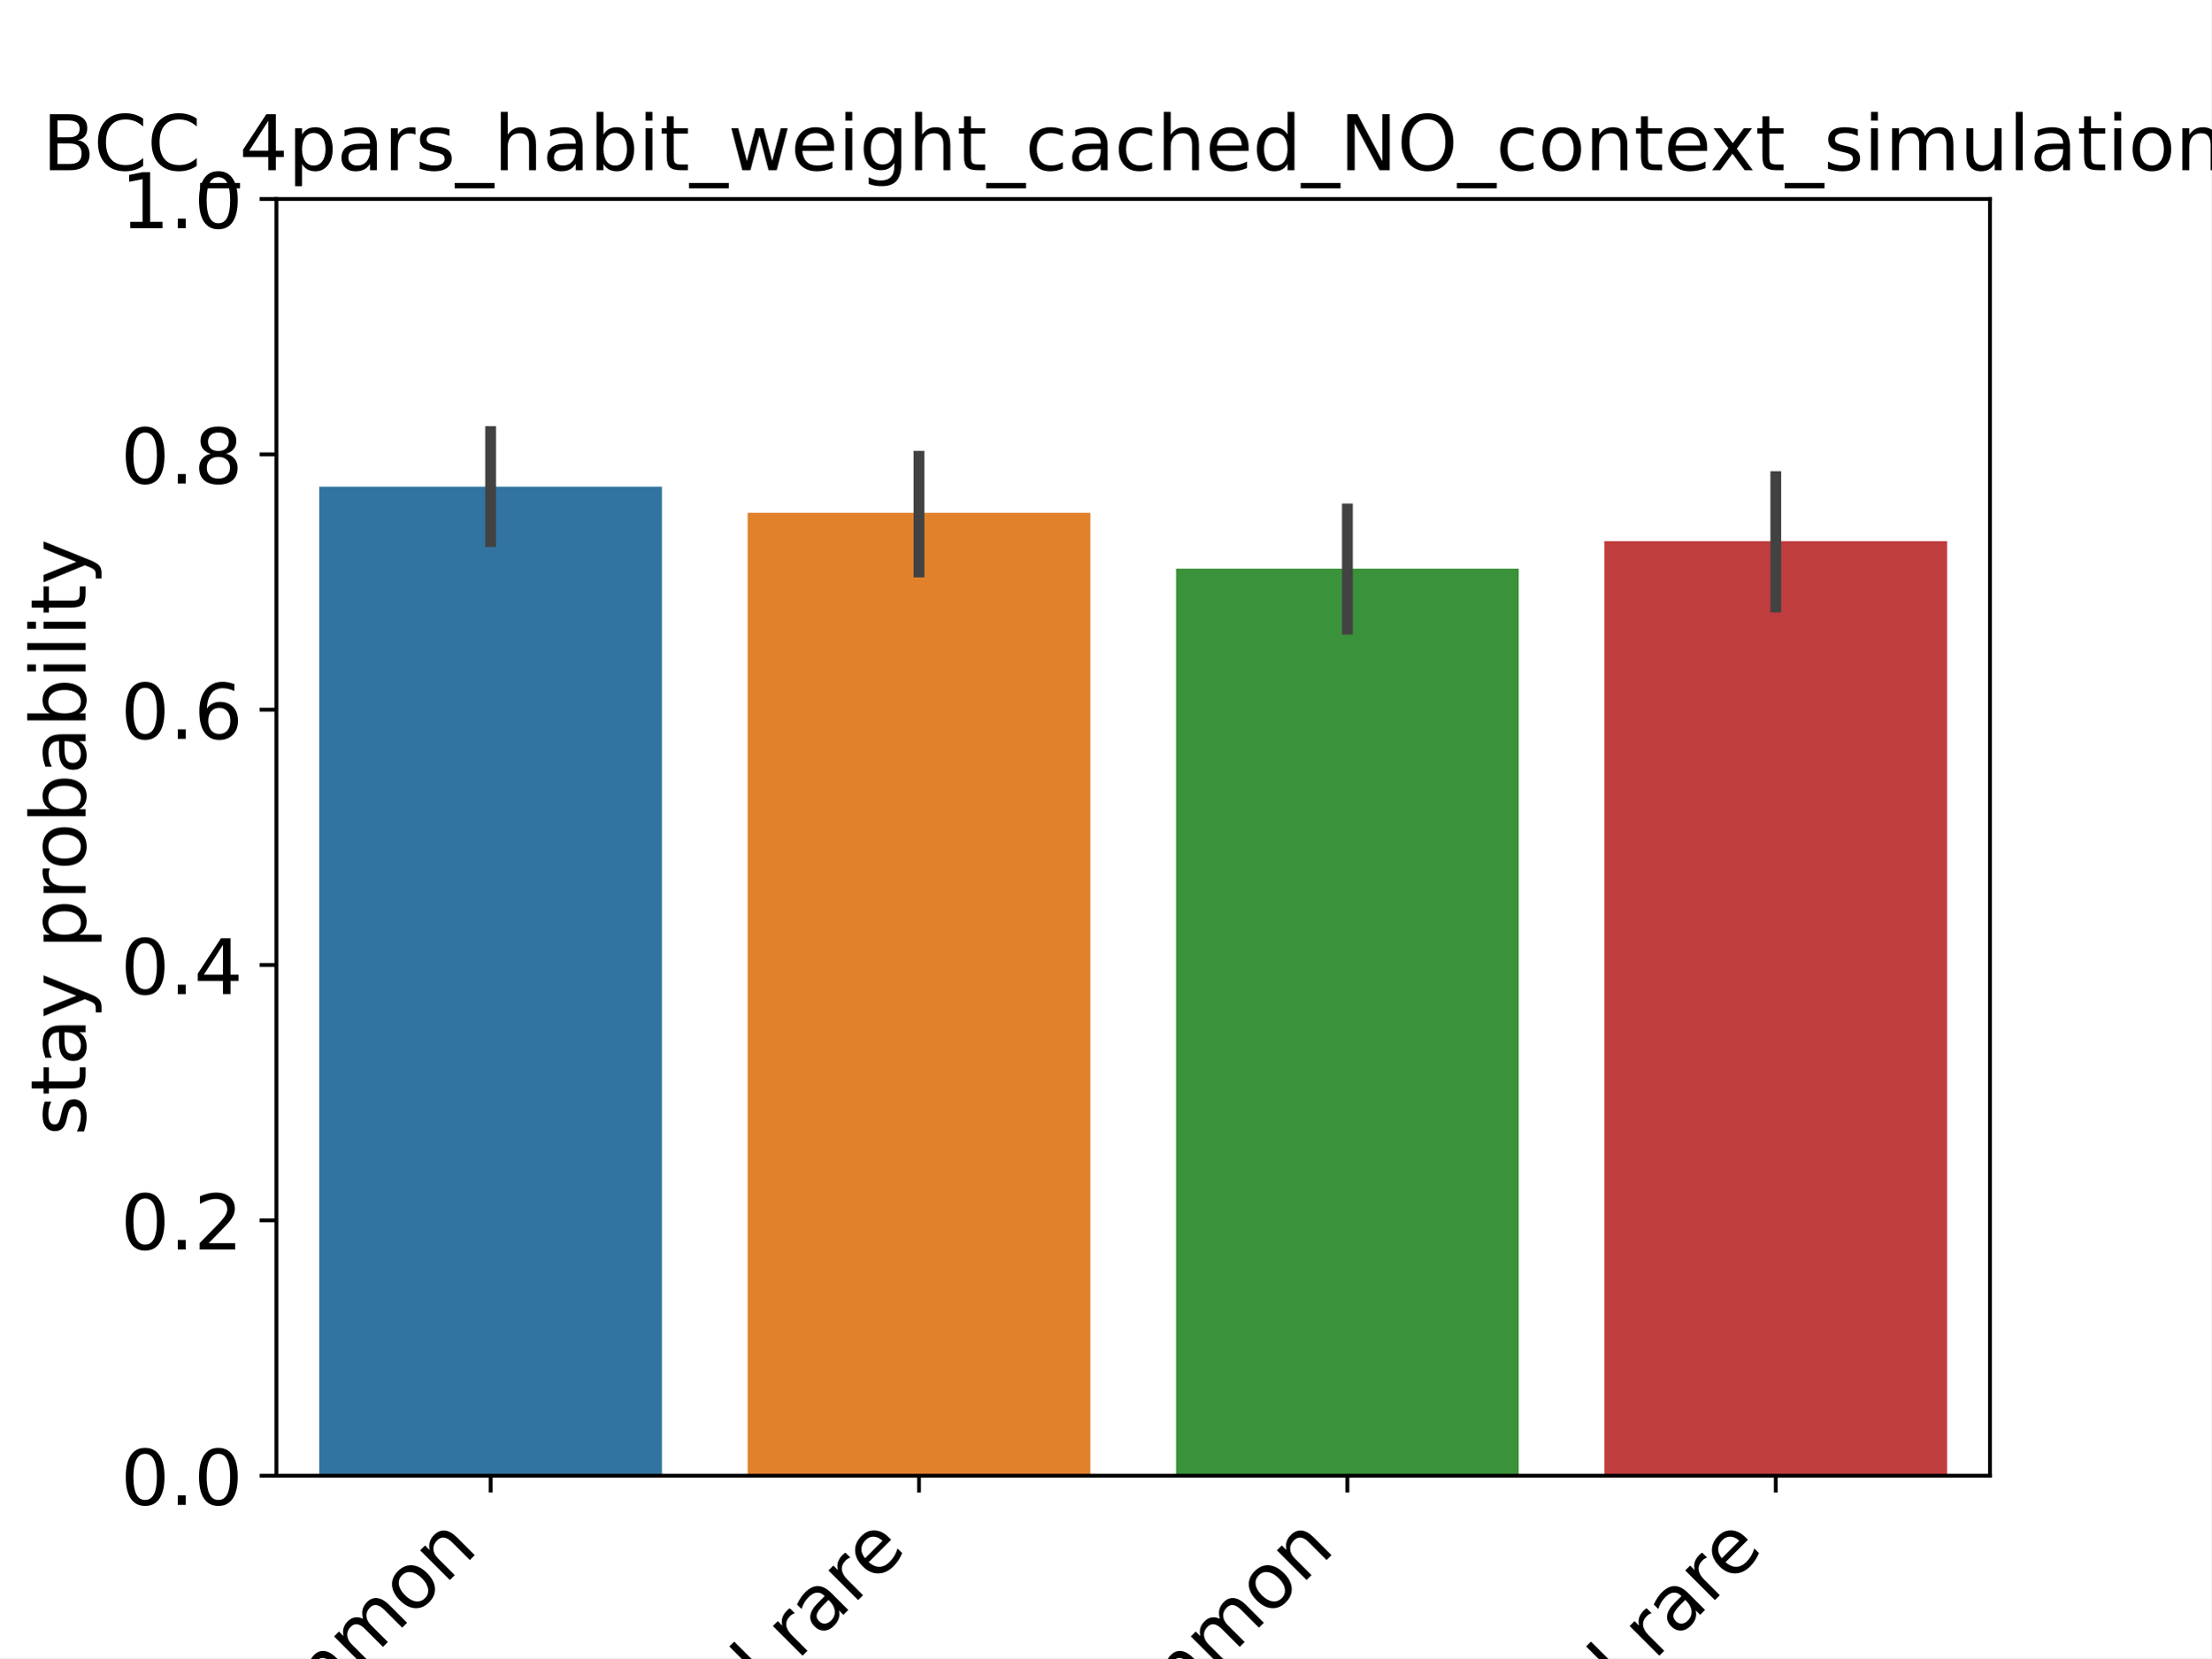
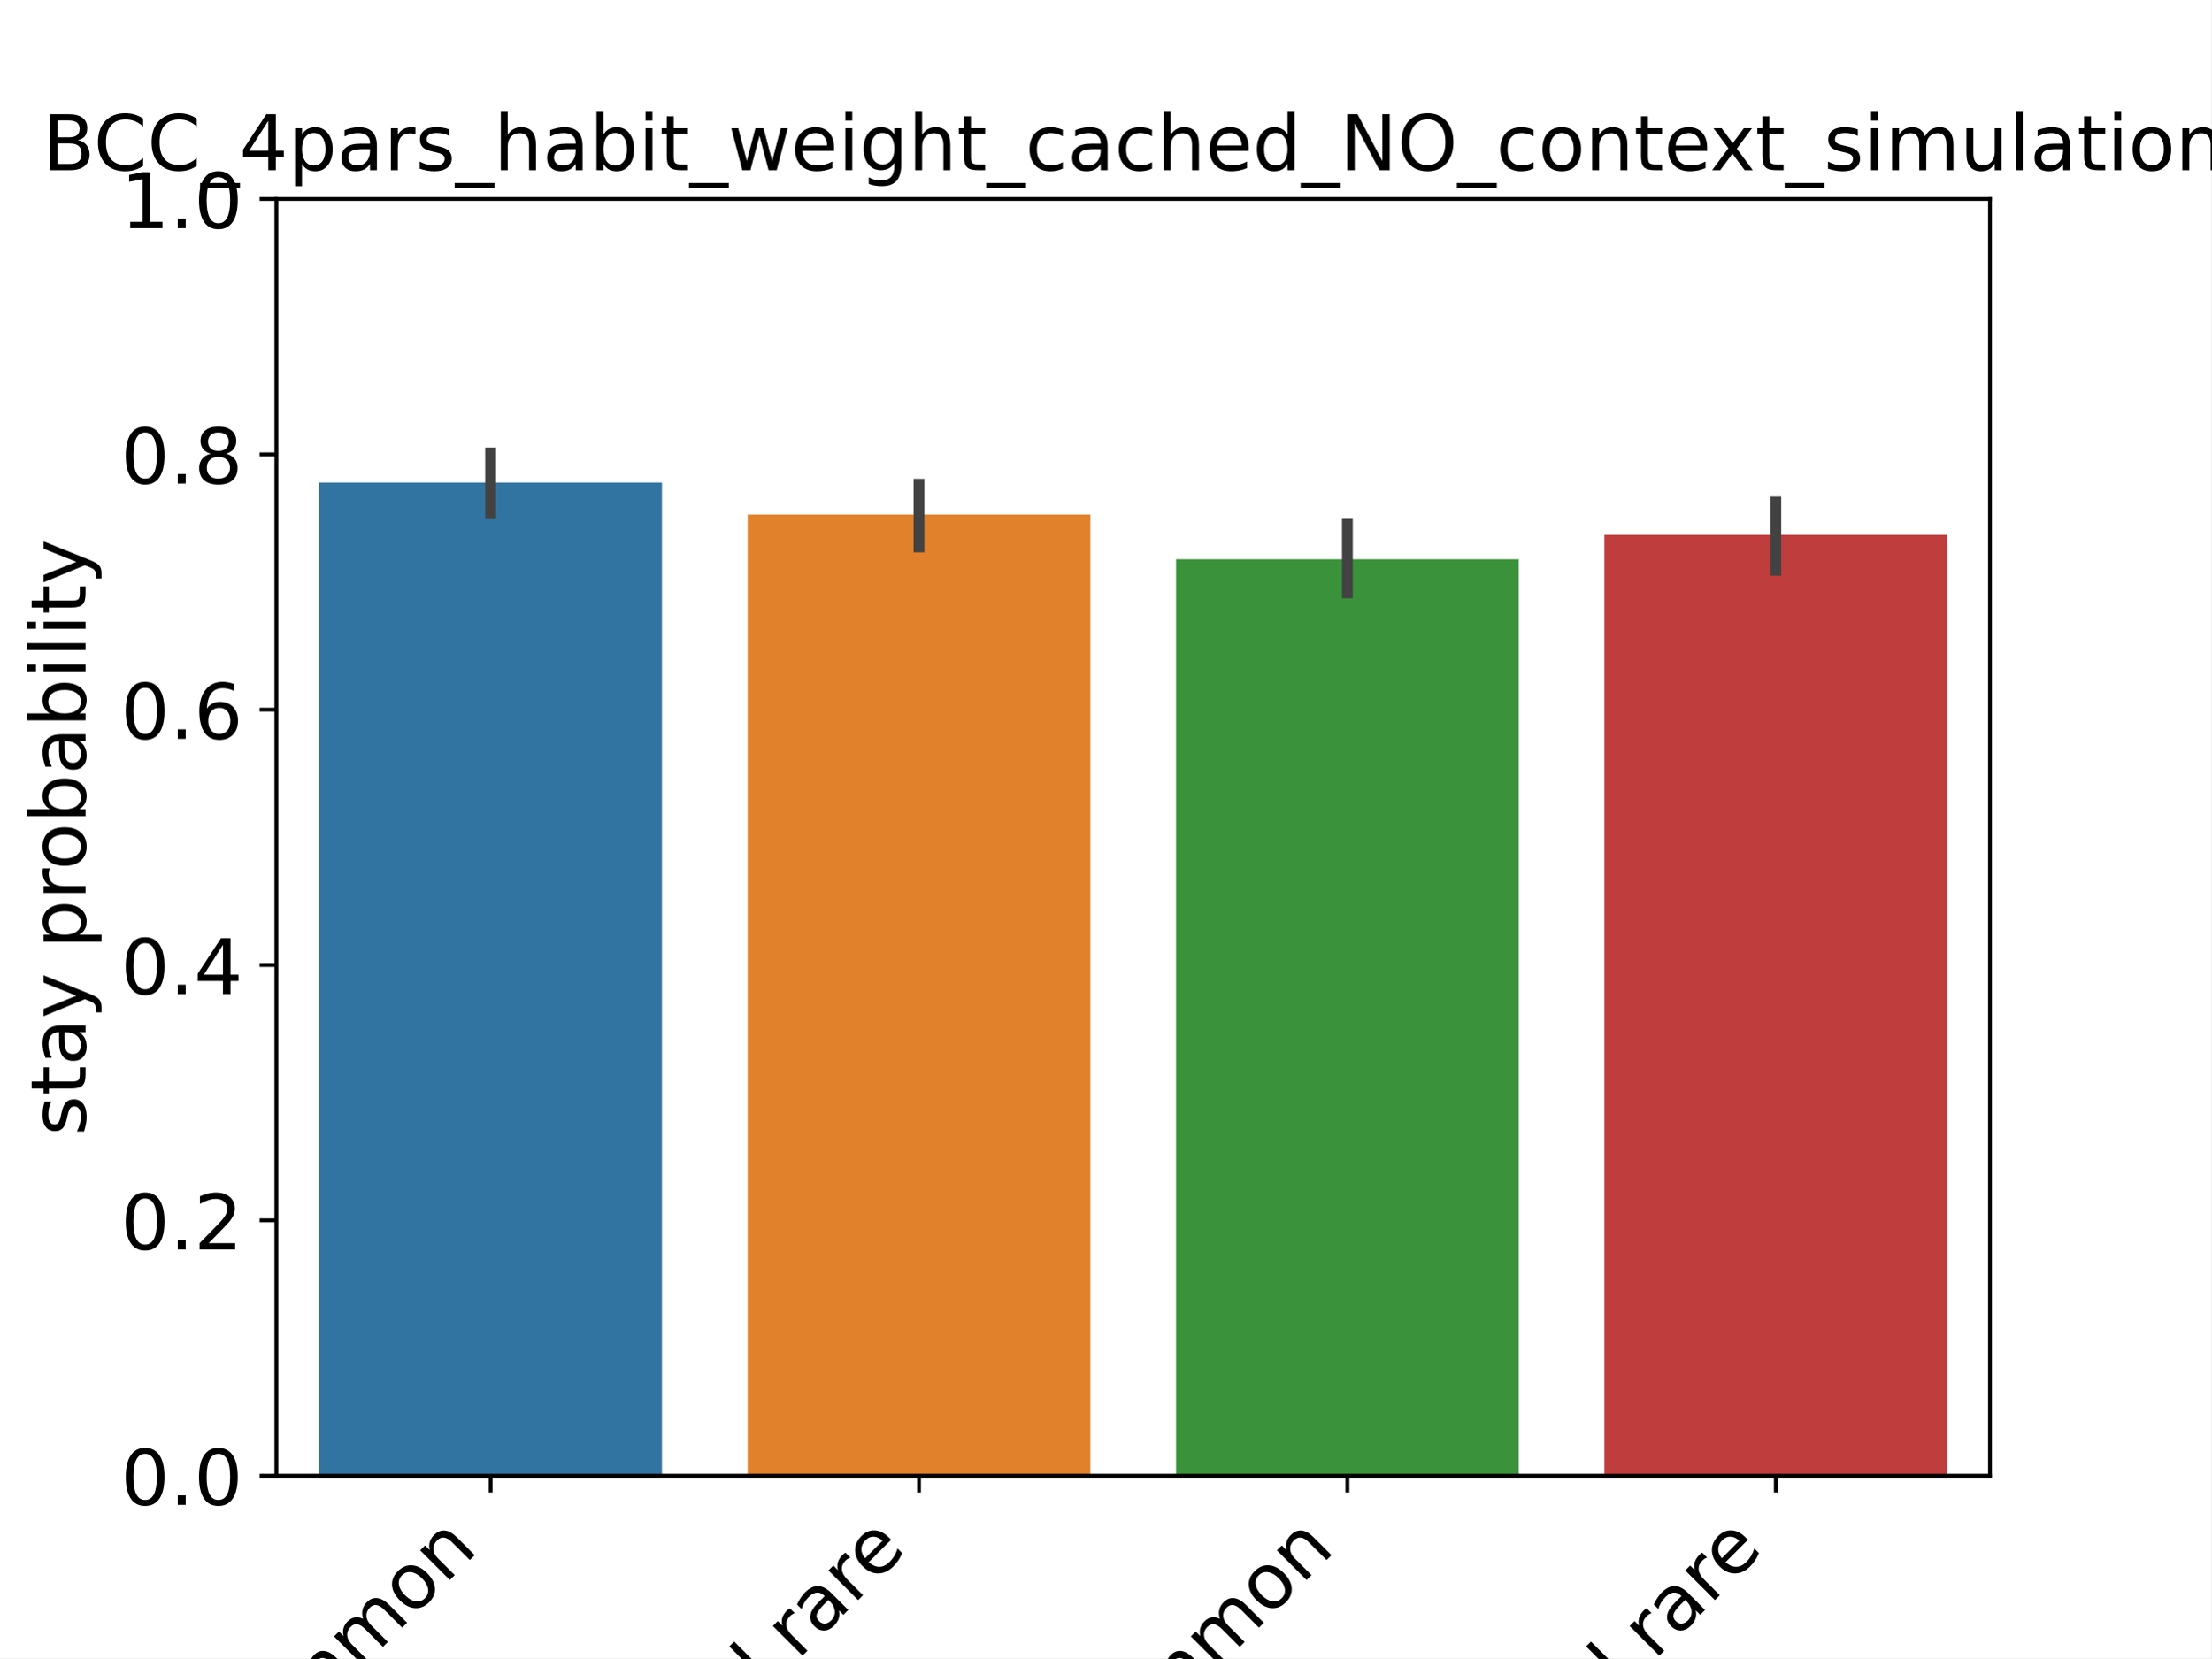
<svg xmlns="http://www.w3.org/2000/svg" xmlns:xlink="http://www.w3.org/1999/xlink" width="460.8pt" height="345.6pt" viewBox="0 0 460.8 345.6" version="1.1">
  <defs>
    <style type="text/css">*{stroke-linejoin: round; stroke-linecap: butt}</style>
  </defs>
  <g id="figure_1">
    <g id="patch_1">
      <path d="M 0 345.6  L 460.8 345.6  L 460.8 0  L 0 0  z " style="fill: #ffffff" />
    </g>
    <g id="axes_1">
      <g id="patch_2">
        <path d="M 57.6 307.584  L 414.72 307.584  L 414.72 41.472  L 57.6 41.472  z " style="fill: #ffffff" />
      </g>
      <g id="patch_3">
-         <path d="M 66.528 307.584  L 137.952 307.584  L 137.952 101.432  L 66.528 101.432  z " clip-path="url(#p9c91b150e0)" style="fill: #3274a1" />
+         <path d="M 66.528 307.584  L 137.952 307.584  L 137.952 100.578  L 66.528 100.578  z " clip-path="url(#pf1a18f243b)" style="fill: #3274a1" />
      </g>
      <g id="patch_4">
-         <path d="M 155.808 307.584  L 227.232 307.584  L 227.232 106.884  L 155.808 106.884  z " clip-path="url(#p9c91b150e0)" style="fill: #e1812c" />
+         <path d="M 155.808 307.584  L 227.232 307.584  L 227.232 107.238  L 155.808 107.238  z " clip-path="url(#pf1a18f243b)" style="fill: #e1812c" />
      </g>
      <g id="patch_5">
-         <path d="M 245.088 307.584  L 316.512 307.584  L 316.512 118.532  L 245.088 118.532  z " clip-path="url(#p9c91b150e0)" style="fill: #3a923a" />
+         <path d="M 245.088 307.584  L 316.512 307.584  L 316.512 116.561  L 245.088 116.561  z " clip-path="url(#pf1a18f243b)" style="fill: #3a923a" />
      </g>
      <g id="patch_6">
-         <path d="M 334.368 307.584  L 405.792 307.584  L 405.792 112.792  L 334.368 112.792  z " clip-path="url(#p9c91b150e0)" style="fill: #c03d3e" />
+         <path d="M 334.368 307.584  L 405.792 307.584  L 405.792 111.472  L 334.368 111.472  z " clip-path="url(#pf1a18f243b)" style="fill: #c03d3e" />
      </g>
      <g id="matplotlib.axis_1">
        <g id="xtick_1">
          <g id="line2d_1">
            <defs>
-               <path id="m8dae6b3f5e" d="M 0 0  L 0 3.5  " style="stroke: #000000; stroke-width: 0.8" />
+               <path id="mbc5a1661ee" d="M 0 0  L 0 3.5  " style="stroke: #000000; stroke-width: 0.8" />
            </defs>
            <g>
-               <use xlink:href="#m8dae6b3f5e" x="102.24" y="307.584" style="stroke: #000000; stroke-width: 0.8" />
+               <use xlink:href="#mbc5a1661ee" x="102.24" y="307.584" style="stroke: #000000; stroke-width: 0.8" />
            </g>
          </g>
          <g id="text_1">
            <g transform="translate(-6.307962 429.3757) rotate(-45) scale(0.16 -0.16)">
              <defs>
                <path id="DejaVuSans-72" d="M 2631 2963  Q 2534 3019 2420 3045  Q 2306 3072 2169 3072  Q 1681 3072 1420 2755  Q 1159 2438 1159 1844  L 1159 0  L 581 0  L 581 3500  L 1159 3500  L 1159 2956  Q 1341 3275 1631 3429  Q 1922 3584 2338 3584  Q 2397 3584 2469 3576  Q 2541 3569 2628 3553  L 2631 2963  z " transform="scale(0.015625)" />
                <path id="DejaVuSans-65" d="M 3597 1894  L 3597 1613  L 953 1613  Q 991 1019 1311 708  Q 1631 397 2203 397  Q 2534 397 2845 478  Q 3156 559 3463 722  L 3463 178  Q 3153 47 2828 -22  Q 2503 -91 2169 -91  Q 1331 -91 842 396  Q 353 884 353 1716  Q 353 2575 817 3079  Q 1281 3584 2069 3584  Q 2775 3584 3186 3129  Q 3597 2675 3597 1894  z M 3022 2063  Q 3016 2534 2758 2815  Q 2500 3097 2075 3097  Q 1594 3097 1305 2825  Q 1016 2553 972 2059  L 3022 2063  z " transform="scale(0.015625)" />
                <path id="DejaVuSans-77" d="M 269 3500  L 844 3500  L 1563 769  L 2278 3500  L 2956 3500  L 3675 769  L 4391 3500  L 4966 3500  L 4050 0  L 3372 0  L 2619 2869  L 1863 0  L 1184 0  L 269 3500  z " transform="scale(0.015625)" />
                <path id="DejaVuSans-61" d="M 2194 1759  Q 1497 1759 1228 1600  Q 959 1441 959 1056  Q 959 750 1161 570  Q 1363 391 1709 391  Q 2188 391 2477 730  Q 2766 1069 2766 1631  L 2766 1759  L 2194 1759  z M 3341 1997  L 3341 0  L 2766 0  L 2766 531  Q 2569 213 2275 61  Q 1981 -91 1556 -91  Q 1019 -91 701 211  Q 384 513 384 1019  Q 384 1609 779 1909  Q 1175 2209 1959 2209  L 2766 2209  L 2766 2266  Q 2766 2663 2505 2880  Q 2244 3097 1772 3097  Q 1472 3097 1187 3025  Q 903 2953 641 2809  L 641 3341  Q 956 3463 1253 3523  Q 1550 3584 1831 3584  Q 2591 3584 2966 3190  Q 3341 2797 3341 1997  z " transform="scale(0.015625)" />
                <path id="DejaVuSans-64" d="M 2906 2969  L 2906 4863  L 3481 4863  L 3481 0  L 2906 0  L 2906 525  Q 2725 213 2448 61  Q 2172 -91 1784 -91  Q 1150 -91 751 415  Q 353 922 353 1747  Q 353 2572 751 3078  Q 1150 3584 1784 3584  Q 2172 3584 2448 3432  Q 2725 3281 2906 2969  z M 947 1747  Q 947 1113 1208 752  Q 1469 391 1925 391  Q 2381 391 2643 752  Q 2906 1113 2906 1747  Q 2906 2381 2643 2742  Q 2381 3103 1925 3103  Q 1469 3103 1208 2742  Q 947 2381 947 1747  z " transform="scale(0.015625)" />
                <path id="DejaVuSans-20" transform="scale(0.015625)" />
                <path id="DejaVuSans-63" d="M 3122 3366  L 3122 2828  Q 2878 2963 2633 3030  Q 2388 3097 2138 3097  Q 1578 3097 1268 2742  Q 959 2388 959 1747  Q 959 1106 1268 751  Q 1578 397 2138 397  Q 2388 397 2633 464  Q 2878 531 3122 666  L 3122 134  Q 2881 22 2623 -34  Q 2366 -91 2075 -91  Q 1284 -91 818 406  Q 353 903 353 1747  Q 353 2603 823 3093  Q 1294 3584 2113 3584  Q 2378 3584 2631 3529  Q 2884 3475 3122 3366  z " transform="scale(0.015625)" />
                <path id="DejaVuSans-6f" d="M 1959 3097  Q 1497 3097 1228 2736  Q 959 2375 959 1747  Q 959 1119 1226 758  Q 1494 397 1959 397  Q 2419 397 2687 759  Q 2956 1122 2956 1747  Q 2956 2369 2687 2733  Q 2419 3097 1959 3097  z M 1959 3584  Q 2709 3584 3137 3096  Q 3566 2609 3566 1747  Q 3566 888 3137 398  Q 2709 -91 1959 -91  Q 1206 -91 779 398  Q 353 888 353 1747  Q 353 2609 779 3096  Q 1206 3584 1959 3584  z " transform="scale(0.015625)" />
                <path id="DejaVuSans-6d" d="M 3328 2828  Q 3544 3216 3844 3400  Q 4144 3584 4550 3584  Q 5097 3584 5394 3201  Q 5691 2819 5691 2113  L 5691 0  L 5113 0  L 5113 2094  Q 5113 2597 4934 2840  Q 4756 3084 4391 3084  Q 3944 3084 3684 2787  Q 3425 2491 3425 1978  L 3425 0  L 2847 0  L 2847 2094  Q 2847 2600 2669 2842  Q 2491 3084 2119 3084  Q 1678 3084 1418 2786  Q 1159 2488 1159 1978  L 1159 0  L 581 0  L 581 3500  L 1159 3500  L 1159 2956  Q 1356 3278 1631 3431  Q 1906 3584 2284 3584  Q 2666 3584 2933 3390  Q 3200 3197 3328 2828  z " transform="scale(0.015625)" />
                <path id="DejaVuSans-6e" d="M 3513 2113  L 3513 0  L 2938 0  L 2938 2094  Q 2938 2591 2744 2837  Q 2550 3084 2163 3084  Q 1697 3084 1428 2787  Q 1159 2491 1159 1978  L 1159 0  L 581 0  L 581 3500  L 1159 3500  L 1159 2956  Q 1366 3272 1645 3428  Q 1925 3584 2291 3584  Q 2894 3584 3203 3211  Q 3513 2838 3513 2113  z " transform="scale(0.015625)" />
              </defs>
              <use xlink:href="#DejaVuSans-72" />
              <use xlink:href="#DejaVuSans-65" transform="translate(38.86328 0)" />
              <use xlink:href="#DejaVuSans-77" transform="translate(100.3867 0)" />
              <use xlink:href="#DejaVuSans-61" transform="translate(182.1738 0)" />
              <use xlink:href="#DejaVuSans-72" transform="translate(243.4531 0)" />
              <use xlink:href="#DejaVuSans-64" transform="translate(282.8164 0)" />
              <use xlink:href="#DejaVuSans-65" transform="translate(346.293 0)" />
              <use xlink:href="#DejaVuSans-64" transform="translate(407.8164 0)" />
              <use xlink:href="#DejaVuSans-20" transform="translate(471.293 0)" />
              <use xlink:href="#DejaVuSans-63" transform="translate(503.0801 0)" />
              <use xlink:href="#DejaVuSans-6f" transform="translate(558.0605 0)" />
              <use xlink:href="#DejaVuSans-6d" transform="translate(619.2422 0)" />
              <use xlink:href="#DejaVuSans-6d" transform="translate(716.6543 0)" />
              <use xlink:href="#DejaVuSans-6f" transform="translate(814.0664 0)" />
              <use xlink:href="#DejaVuSans-6e" transform="translate(875.248 0)" />
            </g>
          </g>
        </g>
        <g id="xtick_2">
          <g id="line2d_2">
            <g>
-               <use xlink:href="#m8dae6b3f5e" x="191.52" y="307.584" style="stroke: #000000; stroke-width: 0.8" />
+               <use xlink:href="#mbc5a1661ee" x="191.52" y="307.584" style="stroke: #000000; stroke-width: 0.8" />
            </g>
          </g>
          <g id="text_2">
            <g transform="translate(109.3065 403.0413) rotate(-45) scale(0.16 -0.16)">
              <use xlink:href="#DejaVuSans-72" />
              <use xlink:href="#DejaVuSans-65" transform="translate(38.86328 0)" />
              <use xlink:href="#DejaVuSans-77" transform="translate(100.3867 0)" />
              <use xlink:href="#DejaVuSans-61" transform="translate(182.1738 0)" />
              <use xlink:href="#DejaVuSans-72" transform="translate(243.4531 0)" />
              <use xlink:href="#DejaVuSans-64" transform="translate(282.8164 0)" />
              <use xlink:href="#DejaVuSans-65" transform="translate(346.293 0)" />
              <use xlink:href="#DejaVuSans-64" transform="translate(407.8164 0)" />
              <use xlink:href="#DejaVuSans-20" transform="translate(471.293 0)" />
              <use xlink:href="#DejaVuSans-72" transform="translate(503.0801 0)" />
              <use xlink:href="#DejaVuSans-61" transform="translate(544.1934 0)" />
              <use xlink:href="#DejaVuSans-72" transform="translate(605.4727 0)" />
              <use xlink:href="#DejaVuSans-65" transform="translate(644.3359 0)" />
            </g>
          </g>
        </g>
        <g id="xtick_3">
          <g id="line2d_3">
            <g>
-               <use xlink:href="#m8dae6b3f5e" x="280.8" y="307.584" style="stroke: #000000; stroke-width: 0.8" />
+               <use xlink:href="#mbc5a1661ee" x="280.8" y="307.584" style="stroke: #000000; stroke-width: 0.8" />
            </g>
          </g>
          <g id="text_3">
            <g transform="translate(157.9119 443.7158) rotate(-45) scale(0.16 -0.16)">
              <defs>
                <path id="DejaVuSans-75" d="M 544 1381  L 544 3500  L 1119 3500  L 1119 1403  Q 1119 906 1312 657  Q 1506 409 1894 409  Q 2359 409 2629 706  Q 2900 1003 2900 1516  L 2900 3500  L 3475 3500  L 3475 0  L 2900 0  L 2900 538  Q 2691 219 2414 64  Q 2138 -91 1772 -91  Q 1169 -91 856 284  Q 544 659 544 1381  z M 1991 3584  L 1991 3584  z " transform="scale(0.015625)" />
              </defs>
              <use xlink:href="#DejaVuSans-75" />
              <use xlink:href="#DejaVuSans-6e" transform="translate(63.37891 0)" />
              <use xlink:href="#DejaVuSans-72" transform="translate(126.7578 0)" />
              <use xlink:href="#DejaVuSans-65" transform="translate(165.6211 0)" />
              <use xlink:href="#DejaVuSans-77" transform="translate(227.1445 0)" />
              <use xlink:href="#DejaVuSans-61" transform="translate(308.9316 0)" />
              <use xlink:href="#DejaVuSans-72" transform="translate(370.2109 0)" />
              <use xlink:href="#DejaVuSans-64" transform="translate(409.5742 0)" />
              <use xlink:href="#DejaVuSans-65" transform="translate(473.0508 0)" />
              <use xlink:href="#DejaVuSans-64" transform="translate(534.5742 0)" />
              <use xlink:href="#DejaVuSans-20" transform="translate(598.0508 0)" />
              <use xlink:href="#DejaVuSans-63" transform="translate(629.8379 0)" />
              <use xlink:href="#DejaVuSans-6f" transform="translate(684.8184 0)" />
              <use xlink:href="#DejaVuSans-6d" transform="translate(746 0)" />
              <use xlink:href="#DejaVuSans-6d" transform="translate(843.4121 0)" />
              <use xlink:href="#DejaVuSans-6f" transform="translate(940.8242 0)" />
              <use xlink:href="#DejaVuSans-6e" transform="translate(1002.006 0)" />
            </g>
          </g>
        </g>
        <g id="xtick_4">
          <g id="line2d_4">
            <g>
-               <use xlink:href="#m8dae6b3f5e" x="370.08" y="307.584" style="stroke: #000000; stroke-width: 0.8" />
+               <use xlink:href="#mbc5a1661ee" x="370.08" y="307.584" style="stroke: #000000; stroke-width: 0.8" />
            </g>
          </g>
          <g id="text_4">
            <g transform="translate(273.5263 417.3814) rotate(-45) scale(0.16 -0.16)">
              <use xlink:href="#DejaVuSans-75" />
              <use xlink:href="#DejaVuSans-6e" transform="translate(63.37891 0)" />
              <use xlink:href="#DejaVuSans-72" transform="translate(126.7578 0)" />
              <use xlink:href="#DejaVuSans-65" transform="translate(165.6211 0)" />
              <use xlink:href="#DejaVuSans-77" transform="translate(227.1445 0)" />
              <use xlink:href="#DejaVuSans-61" transform="translate(308.9316 0)" />
              <use xlink:href="#DejaVuSans-72" transform="translate(370.2109 0)" />
              <use xlink:href="#DejaVuSans-64" transform="translate(409.5742 0)" />
              <use xlink:href="#DejaVuSans-65" transform="translate(473.0508 0)" />
              <use xlink:href="#DejaVuSans-64" transform="translate(534.5742 0)" />
              <use xlink:href="#DejaVuSans-20" transform="translate(598.0508 0)" />
              <use xlink:href="#DejaVuSans-72" transform="translate(629.8379 0)" />
              <use xlink:href="#DejaVuSans-61" transform="translate(670.9512 0)" />
              <use xlink:href="#DejaVuSans-72" transform="translate(732.2305 0)" />
              <use xlink:href="#DejaVuSans-65" transform="translate(771.0938 0)" />
            </g>
          </g>
        </g>
      </g>
      <g id="matplotlib.axis_2">
        <g id="ytick_1">
          <g id="line2d_5">
            <defs>
-               <path id="m1976cacf88" d="M 0 0  L -3.5 0  " style="stroke: #000000; stroke-width: 0.8" />
+               <path id="m6d8a833475" d="M 0 0  L -3.5 0  " style="stroke: #000000; stroke-width: 0.8" />
            </defs>
            <g>
-               <use xlink:href="#m1976cacf88" x="57.6" y="307.584" style="stroke: #000000; stroke-width: 0.8" />
+               <use xlink:href="#m6d8a833475" x="57.6" y="307.584" style="stroke: #000000; stroke-width: 0.8" />
            </g>
          </g>
          <g id="text_5">
            <g transform="translate(25.155 313.6628) scale(0.16 -0.16)">
              <defs>
                <path id="DejaVuSans-30" d="M 2034 4250  Q 1547 4250 1301 3770  Q 1056 3291 1056 2328  Q 1056 1369 1301 889  Q 1547 409 2034 409  Q 2525 409 2770 889  Q 3016 1369 3016 2328  Q 3016 3291 2770 3770  Q 2525 4250 2034 4250  z M 2034 4750  Q 2819 4750 3233 4129  Q 3647 3509 3647 2328  Q 3647 1150 3233 529  Q 2819 -91 2034 -91  Q 1250 -91 836 529  Q 422 1150 422 2328  Q 422 3509 836 4129  Q 1250 4750 2034 4750  z " transform="scale(0.015625)" />
                <path id="DejaVuSans-2e" d="M 684 794  L 1344 794  L 1344 0  L 684 0  L 684 794  z " transform="scale(0.015625)" />
              </defs>
              <use xlink:href="#DejaVuSans-30" />
              <use xlink:href="#DejaVuSans-2e" transform="translate(63.62305 0)" />
              <use xlink:href="#DejaVuSans-30" transform="translate(95.41016 0)" />
            </g>
          </g>
        </g>
        <g id="ytick_2">
          <g id="line2d_6">
            <g>
-               <use xlink:href="#m1976cacf88" x="57.6" y="254.362" style="stroke: #000000; stroke-width: 0.8" />
+               <use xlink:href="#m6d8a833475" x="57.6" y="254.362" style="stroke: #000000; stroke-width: 0.8" />
            </g>
          </g>
          <g id="text_6">
            <g transform="translate(25.155 260.4403) scale(0.16 -0.16)">
              <defs>
                <path id="DejaVuSans-32" d="M 1228 531  L 3431 531  L 3431 0  L 469 0  L 469 531  Q 828 903 1448 1529  Q 2069 2156 2228 2338  Q 2531 2678 2651 2914  Q 2772 3150 2772 3378  Q 2772 3750 2511 3984  Q 2250 4219 1831 4219  Q 1534 4219 1204 4116  Q 875 4013 500 3803  L 500 4441  Q 881 4594 1212 4672  Q 1544 4750 1819 4750  Q 2544 4750 2975 4387  Q 3406 4025 3406 3419  Q 3406 3131 3298 2873  Q 3191 2616 2906 2266  Q 2828 2175 2409 1742  Q 1991 1309 1228 531  z " transform="scale(0.015625)" />
              </defs>
              <use xlink:href="#DejaVuSans-30" />
              <use xlink:href="#DejaVuSans-2e" transform="translate(63.62305 0)" />
              <use xlink:href="#DejaVuSans-32" transform="translate(95.41016 0)" />
            </g>
          </g>
        </g>
        <g id="ytick_3">
          <g id="line2d_7">
            <g>
-               <use xlink:href="#m1976cacf88" x="57.6" y="201.139" style="stroke: #000000; stroke-width: 0.8" />
+               <use xlink:href="#m6d8a833475" x="57.6" y="201.139" style="stroke: #000000; stroke-width: 0.8" />
            </g>
          </g>
          <g id="text_7">
            <g transform="translate(25.155 207.2179) scale(0.16 -0.16)">
              <defs>
                <path id="DejaVuSans-34" d="M 2419 4116  L 825 1625  L 2419 1625  L 2419 4116  z M 2253 4666  L 3047 4666  L 3047 1625  L 3713 1625  L 3713 1100  L 3047 1100  L 3047 0  L 2419 0  L 2419 1100  L 313 1100  L 313 1709  L 2253 4666  z " transform="scale(0.015625)" />
              </defs>
              <use xlink:href="#DejaVuSans-30" />
              <use xlink:href="#DejaVuSans-2e" transform="translate(63.62305 0)" />
              <use xlink:href="#DejaVuSans-34" transform="translate(95.41016 0)" />
            </g>
          </g>
        </g>
        <g id="ytick_4">
          <g id="line2d_8">
            <g>
-               <use xlink:href="#m1976cacf88" x="57.6" y="147.917" style="stroke: #000000; stroke-width: 0.8" />
+               <use xlink:href="#m6d8a833475" x="57.6" y="147.917" style="stroke: #000000; stroke-width: 0.8" />
            </g>
          </g>
          <g id="text_8">
            <g transform="translate(25.155 153.9955) scale(0.16 -0.16)">
              <defs>
                <path id="DejaVuSans-36" d="M 2113 2584  Q 1688 2584 1439 2293  Q 1191 2003 1191 1497  Q 1191 994 1439 701  Q 1688 409 2113 409  Q 2538 409 2786 701  Q 3034 994 3034 1497  Q 3034 2003 2786 2293  Q 2538 2584 2113 2584  z M 3366 4563  L 3366 3988  Q 3128 4100 2886 4159  Q 2644 4219 2406 4219  Q 1781 4219 1451 3797  Q 1122 3375 1075 2522  Q 1259 2794 1537 2939  Q 1816 3084 2150 3084  Q 2853 3084 3261 2657  Q 3669 2231 3669 1497  Q 3669 778 3244 343  Q 2819 -91 2113 -91  Q 1303 -91 875 529  Q 447 1150 447 2328  Q 447 3434 972 4092  Q 1497 4750 2381 4750  Q 2619 4750 2861 4703  Q 3103 4656 3366 4563  z " transform="scale(0.015625)" />
              </defs>
              <use xlink:href="#DejaVuSans-30" />
              <use xlink:href="#DejaVuSans-2e" transform="translate(63.62305 0)" />
              <use xlink:href="#DejaVuSans-36" transform="translate(95.41016 0)" />
            </g>
          </g>
        </g>
        <g id="ytick_5">
          <g id="line2d_9">
            <g>
-               <use xlink:href="#m1976cacf88" x="57.6" y="94.694" style="stroke: #000000; stroke-width: 0.8" />
+               <use xlink:href="#m6d8a833475" x="57.6" y="94.694" style="stroke: #000000; stroke-width: 0.8" />
            </g>
          </g>
          <g id="text_9">
            <g transform="translate(25.155 100.7731) scale(0.16 -0.16)">
              <defs>
                <path id="DejaVuSans-38" d="M 2034 2216  Q 1584 2216 1326 1975  Q 1069 1734 1069 1313  Q 1069 891 1326 650  Q 1584 409 2034 409  Q 2484 409 2743 651  Q 3003 894 3003 1313  Q 3003 1734 2745 1975  Q 2488 2216 2034 2216  z M 1403 2484  Q 997 2584 770 2862  Q 544 3141 544 3541  Q 544 4100 942 4425  Q 1341 4750 2034 4750  Q 2731 4750 3128 4425  Q 3525 4100 3525 3541  Q 3525 3141 3298 2862  Q 3072 2584 2669 2484  Q 3125 2378 3379 2068  Q 3634 1759 3634 1313  Q 3634 634 3220 271  Q 2806 -91 2034 -91  Q 1263 -91 848 271  Q 434 634 434 1313  Q 434 1759 690 2068  Q 947 2378 1403 2484  z M 1172 3481  Q 1172 3119 1398 2916  Q 1625 2713 2034 2713  Q 2441 2713 2670 2916  Q 2900 3119 2900 3481  Q 2900 3844 2670 4047  Q 2441 4250 2034 4250  Q 1625 4250 1398 4047  Q 1172 3844 1172 3481  z " transform="scale(0.015625)" />
              </defs>
              <use xlink:href="#DejaVuSans-30" />
              <use xlink:href="#DejaVuSans-2e" transform="translate(63.62305 0)" />
              <use xlink:href="#DejaVuSans-38" transform="translate(95.41016 0)" />
            </g>
          </g>
        </g>
        <g id="ytick_6">
          <g id="line2d_10">
            <g>
-               <use xlink:href="#m1976cacf88" x="57.6" y="41.472" style="stroke: #000000; stroke-width: 0.8" />
+               <use xlink:href="#m6d8a833475" x="57.6" y="41.472" style="stroke: #000000; stroke-width: 0.8" />
            </g>
          </g>
          <g id="text_10">
            <g transform="translate(25.155 47.55075) scale(0.16 -0.16)">
              <defs>
                <path id="DejaVuSans-31" d="M 794 531  L 1825 531  L 1825 4091  L 703 3866  L 703 4441  L 1819 4666  L 2450 4666  L 2450 531  L 3481 531  L 3481 0  L 794 0  L 794 531  z " transform="scale(0.015625)" />
              </defs>
              <use xlink:href="#DejaVuSans-31" />
              <use xlink:href="#DejaVuSans-2e" transform="translate(63.62305 0)" />
              <use xlink:href="#DejaVuSans-30" transform="translate(95.41016 0)" />
            </g>
          </g>
        </g>
        <g id="text_11">
          <g transform="translate(17.8275 236.693) rotate(-90) scale(0.16 -0.16)">
            <defs>
              <path id="DejaVuSans-73" d="M 2834 3397  L 2834 2853  Q 2591 2978 2328 3040  Q 2066 3103 1784 3103  Q 1356 3103 1142 2972  Q 928 2841 928 2578  Q 928 2378 1081 2264  Q 1234 2150 1697 2047  L 1894 2003  Q 2506 1872 2764 1633  Q 3022 1394 3022 966  Q 3022 478 2636 193  Q 2250 -91 1575 -91  Q 1294 -91 989 -36  Q 684 19 347 128  L 347 722  Q 666 556 975 473  Q 1284 391 1588 391  Q 1994 391 2212 530  Q 2431 669 2431 922  Q 2431 1156 2273 1281  Q 2116 1406 1581 1522  L 1381 1569  Q 847 1681 609 1914  Q 372 2147 372 2553  Q 372 3047 722 3315  Q 1072 3584 1716 3584  Q 2034 3584 2315 3537  Q 2597 3491 2834 3397  z " transform="scale(0.015625)" />
              <path id="DejaVuSans-74" d="M 1172 4494  L 1172 3500  L 2356 3500  L 2356 3053  L 1172 3053  L 1172 1153  Q 1172 725 1289 603  Q 1406 481 1766 481  L 2356 481  L 2356 0  L 1766 0  Q 1100 0 847 248  Q 594 497 594 1153  L 594 3053  L 172 3053  L 172 3500  L 594 3500  L 594 4494  L 1172 4494  z " transform="scale(0.015625)" />
              <path id="DejaVuSans-79" d="M 2059 -325  Q 1816 -950 1584 -1140  Q 1353 -1331 966 -1331  L 506 -1331  L 506 -850  L 844 -850  Q 1081 -850 1212 -737  Q 1344 -625 1503 -206  L 1606 56  L 191 3500  L 800 3500  L 1894 763  L 2988 3500  L 3597 3500  L 2059 -325  z " transform="scale(0.015625)" />
              <path id="DejaVuSans-70" d="M 1159 525  L 1159 -1331  L 581 -1331  L 581 3500  L 1159 3500  L 1159 2969  Q 1341 3281 1617 3432  Q 1894 3584 2278 3584  Q 2916 3584 3314 3078  Q 3713 2572 3713 1747  Q 3713 922 3314 415  Q 2916 -91 2278 -91  Q 1894 -91 1617 61  Q 1341 213 1159 525  z M 3116 1747  Q 3116 2381 2855 2742  Q 2594 3103 2138 3103  Q 1681 3103 1420 2742  Q 1159 2381 1159 1747  Q 1159 1113 1420 752  Q 1681 391 2138 391  Q 2594 391 2855 752  Q 3116 1113 3116 1747  z " transform="scale(0.015625)" />
              <path id="DejaVuSans-62" d="M 3116 1747  Q 3116 2381 2855 2742  Q 2594 3103 2138 3103  Q 1681 3103 1420 2742  Q 1159 2381 1159 1747  Q 1159 1113 1420 752  Q 1681 391 2138 391  Q 2594 391 2855 752  Q 3116 1113 3116 1747  z M 1159 2969  Q 1341 3281 1617 3432  Q 1894 3584 2278 3584  Q 2916 3584 3314 3078  Q 3713 2572 3713 1747  Q 3713 922 3314 415  Q 2916 -91 2278 -91  Q 1894 -91 1617 61  Q 1341 213 1159 525  L 1159 0  L 581 0  L 581 4863  L 1159 4863  L 1159 2969  z " transform="scale(0.015625)" />
              <path id="DejaVuSans-69" d="M 603 3500  L 1178 3500  L 1178 0  L 603 0  L 603 3500  z M 603 4863  L 1178 4863  L 1178 4134  L 603 4134  L 603 4863  z " transform="scale(0.015625)" />
              <path id="DejaVuSans-6c" d="M 603 4863  L 1178 4863  L 1178 0  L 603 0  L 603 4863  z " transform="scale(0.015625)" />
            </defs>
            <use xlink:href="#DejaVuSans-73" />
            <use xlink:href="#DejaVuSans-74" transform="translate(52.09961 0)" />
            <use xlink:href="#DejaVuSans-61" transform="translate(91.30859 0)" />
            <use xlink:href="#DejaVuSans-79" transform="translate(152.5879 0)" />
            <use xlink:href="#DejaVuSans-20" transform="translate(211.7676 0)" />
            <use xlink:href="#DejaVuSans-70" transform="translate(243.5547 0)" />
            <use xlink:href="#DejaVuSans-72" transform="translate(307.0312 0)" />
            <use xlink:href="#DejaVuSans-6f" transform="translate(345.8945 0)" />
            <use xlink:href="#DejaVuSans-62" transform="translate(407.0762 0)" />
            <use xlink:href="#DejaVuSans-61" transform="translate(470.5527 0)" />
            <use xlink:href="#DejaVuSans-62" transform="translate(531.832 0)" />
            <use xlink:href="#DejaVuSans-69" transform="translate(595.3086 0)" />
            <use xlink:href="#DejaVuSans-6c" transform="translate(623.0918 0)" />
            <use xlink:href="#DejaVuSans-69" transform="translate(650.875 0)" />
            <use xlink:href="#DejaVuSans-74" transform="translate(678.6582 0)" />
            <use xlink:href="#DejaVuSans-79" transform="translate(717.8672 0)" />
          </g>
        </g>
      </g>
      <g id="line2d_11">
-         <path d="M 102.24 112.866  L 102.24 89.943  " clip-path="url(#p9c91b150e0)" style="fill: none; stroke: #424242; stroke-width: 2.25; stroke-linecap: square" />
+         <path d="M 102.24 107.079  L 102.24 94.402  " clip-path="url(#pf1a18f243b)" style="fill: none; stroke: #424242; stroke-width: 2.25; stroke-linecap: square" />
      </g>
      <g id="line2d_12">
-         <path d="M 191.52 119.222  L 191.52 95.093  " clip-path="url(#p9c91b150e0)" style="fill: none; stroke: #424242; stroke-width: 2.25; stroke-linecap: square" />
+         <path d="M 191.52 113.999  L 191.52 100.913  " clip-path="url(#pf1a18f243b)" style="fill: none; stroke: #424242; stroke-width: 2.25; stroke-linecap: square" />
      </g>
      <g id="line2d_13">
-         <path d="M 280.8 131.144  L 280.8 106.073  " clip-path="url(#p9c91b150e0)" style="fill: none; stroke: #424242; stroke-width: 2.25; stroke-linecap: square" />
+         <path d="M 280.8 123.569  L 280.8 109.263  " clip-path="url(#pf1a18f243b)" style="fill: none; stroke: #424242; stroke-width: 2.25; stroke-linecap: square" />
      </g>
      <g id="line2d_14">
-         <path d="M 370.08 126.524  L 370.08 99.334  " clip-path="url(#p9c91b150e0)" style="fill: none; stroke: #424242; stroke-width: 2.25; stroke-linecap: square" />
+         <path d="M 370.08 118.85  L 370.08 104.629  " clip-path="url(#pf1a18f243b)" style="fill: none; stroke: #424242; stroke-width: 2.25; stroke-linecap: square" />
      </g>
      <g id="patch_7">
        <path d="M 57.6 307.584  L 57.6 41.472  " style="fill: none; stroke: #000000; stroke-width: 0.8; stroke-linejoin: miter; stroke-linecap: square" />
      </g>
      <g id="patch_8">
        <path d="M 414.72 307.584  L 414.72 41.472  " style="fill: none; stroke: #000000; stroke-width: 0.8; stroke-linejoin: miter; stroke-linecap: square" />
      </g>
      <g id="patch_9">
        <path d="M 57.6 307.584  L 414.72 307.584  " style="fill: none; stroke: #000000; stroke-width: 0.8; stroke-linejoin: miter; stroke-linecap: square" />
      </g>
      <g id="patch_10">
        <path d="M 57.6 41.472  L 414.72 41.472  " style="fill: none; stroke: #000000; stroke-width: 0.8; stroke-linejoin: miter; stroke-linecap: square" />
      </g>
      <g id="text_12">
        <g transform="translate(8.82 35.472) scale(0.16 -0.16)">
          <defs>
            <path id="DejaVuSans-42" d="M 1259 2228  L 1259 519  L 2272 519  Q 2781 519 3026 730  Q 3272 941 3272 1375  Q 3272 1813 3026 2020  Q 2781 2228 2272 2228  L 1259 2228  z M 1259 4147  L 1259 2741  L 2194 2741  Q 2656 2741 2882 2914  Q 3109 3088 3109 3444  Q 3109 3797 2882 3972  Q 2656 4147 2194 4147  L 1259 4147  z M 628 4666  L 2241 4666  Q 2963 4666 3353 4366  Q 3744 4066 3744 3513  Q 3744 3084 3544 2831  Q 3344 2578 2956 2516  Q 3422 2416 3680 2098  Q 3938 1781 3938 1306  Q 3938 681 3513 340  Q 3088 0 2303 0  L 628 0  L 628 4666  z " transform="scale(0.015625)" />
            <path id="DejaVuSans-43" d="M 4122 4306  L 4122 3641  Q 3803 3938 3442 4084  Q 3081 4231 2675 4231  Q 1875 4231 1450 3742  Q 1025 3253 1025 2328  Q 1025 1406 1450 917  Q 1875 428 2675 428  Q 3081 428 3442 575  Q 3803 722 4122 1019  L 4122 359  Q 3791 134 3420 21  Q 3050 -91 2638 -91  Q 1578 -91 968 557  Q 359 1206 359 2328  Q 359 3453 968 4101  Q 1578 4750 2638 4750  Q 3056 4750 3426 4639  Q 3797 4528 4122 4306  z " transform="scale(0.015625)" />
            <path id="DejaVuSans-5f" d="M 3263 -1063  L 3263 -1509  L -63 -1509  L -63 -1063  L 3263 -1063  z " transform="scale(0.015625)" />
            <path id="DejaVuSans-68" d="M 3513 2113  L 3513 0  L 2938 0  L 2938 2094  Q 2938 2591 2744 2837  Q 2550 3084 2163 3084  Q 1697 3084 1428 2787  Q 1159 2491 1159 1978  L 1159 0  L 581 0  L 581 4863  L 1159 4863  L 1159 2956  Q 1366 3272 1645 3428  Q 1925 3584 2291 3584  Q 2894 3584 3203 3211  Q 3513 2838 3513 2113  z " transform="scale(0.015625)" />
            <path id="DejaVuSans-67" d="M 2906 1791  Q 2906 2416 2648 2759  Q 2391 3103 1925 3103  Q 1463 3103 1205 2759  Q 947 2416 947 1791  Q 947 1169 1205 825  Q 1463 481 1925 481  Q 2391 481 2648 825  Q 2906 1169 2906 1791  z M 3481 434  Q 3481 -459 3084 -895  Q 2688 -1331 1869 -1331  Q 1566 -1331 1297 -1286  Q 1028 -1241 775 -1147  L 775 -588  Q 1028 -725 1275 -790  Q 1522 -856 1778 -856  Q 2344 -856 2625 -561  Q 2906 -266 2906 331  L 2906 616  Q 2728 306 2450 153  Q 2172 0 1784 0  Q 1141 0 747 490  Q 353 981 353 1791  Q 353 2603 747 3093  Q 1141 3584 1784 3584  Q 2172 3584 2450 3431  Q 2728 3278 2906 2969  L 2906 3500  L 3481 3500  L 3481 434  z " transform="scale(0.015625)" />
            <path id="DejaVuSans-4e" d="M 628 4666  L 1478 4666  L 3547 763  L 3547 4666  L 4159 4666  L 4159 0  L 3309 0  L 1241 3903  L 1241 0  L 628 0  L 628 4666  z " transform="scale(0.015625)" />
            <path id="DejaVuSans-4f" d="M 2522 4238  Q 1834 4238 1429 3725  Q 1025 3213 1025 2328  Q 1025 1447 1429 934  Q 1834 422 2522 422  Q 3209 422 3611 934  Q 4013 1447 4013 2328  Q 4013 3213 3611 3725  Q 3209 4238 2522 4238  z M 2522 4750  Q 3503 4750 4090 4092  Q 4678 3434 4678 2328  Q 4678 1225 4090 567  Q 3503 -91 2522 -91  Q 1538 -91 948 565  Q 359 1222 359 2328  Q 359 3434 948 4092  Q 1538 4750 2522 4750  z " transform="scale(0.015625)" />
            <path id="DejaVuSans-78" d="M 3513 3500  L 2247 1797  L 3578 0  L 2900 0  L 1881 1375  L 863 0  L 184 0  L 1544 1831  L 300 3500  L 978 3500  L 1906 2253  L 2834 3500  L 3513 3500  z " transform="scale(0.015625)" />
          </defs>
          <use xlink:href="#DejaVuSans-42" />
          <use xlink:href="#DejaVuSans-43" transform="translate(66.85352 0)" />
          <use xlink:href="#DejaVuSans-43" transform="translate(136.6777 0)" />
          <use xlink:href="#DejaVuSans-5f" transform="translate(206.502 0)" />
          <use xlink:href="#DejaVuSans-34" transform="translate(256.502 0)" />
          <use xlink:href="#DejaVuSans-70" transform="translate(320.125 0)" />
          <use xlink:href="#DejaVuSans-61" transform="translate(383.6016 0)" />
          <use xlink:href="#DejaVuSans-72" transform="translate(444.8809 0)" />
          <use xlink:href="#DejaVuSans-73" transform="translate(485.9941 0)" />
          <use xlink:href="#DejaVuSans-5f" transform="translate(538.0938 0)" />
          <use xlink:href="#DejaVuSans-68" transform="translate(588.0938 0)" />
          <use xlink:href="#DejaVuSans-61" transform="translate(651.4727 0)" />
          <use xlink:href="#DejaVuSans-62" transform="translate(712.752 0)" />
          <use xlink:href="#DejaVuSans-69" transform="translate(776.2285 0)" />
          <use xlink:href="#DejaVuSans-74" transform="translate(804.0117 0)" />
          <use xlink:href="#DejaVuSans-5f" transform="translate(843.2207 0)" />
          <use xlink:href="#DejaVuSans-77" transform="translate(893.2207 0)" />
          <use xlink:href="#DejaVuSans-65" transform="translate(975.0078 0)" />
          <use xlink:href="#DejaVuSans-69" transform="translate(1036.531 0)" />
          <use xlink:href="#DejaVuSans-67" transform="translate(1064.314 0)" />
          <use xlink:href="#DejaVuSans-68" transform="translate(1127.791 0)" />
          <use xlink:href="#DejaVuSans-74" transform="translate(1191.17 0)" />
          <use xlink:href="#DejaVuSans-5f" transform="translate(1230.379 0)" />
          <use xlink:href="#DejaVuSans-63" transform="translate(1280.379 0)" />
          <use xlink:href="#DejaVuSans-61" transform="translate(1335.359 0)" />
          <use xlink:href="#DejaVuSans-63" transform="translate(1396.639 0)" />
          <use xlink:href="#DejaVuSans-68" transform="translate(1451.619 0)" />
          <use xlink:href="#DejaVuSans-65" transform="translate(1514.998 0)" />
          <use xlink:href="#DejaVuSans-64" transform="translate(1576.521 0)" />
          <use xlink:href="#DejaVuSans-5f" transform="translate(1639.998 0)" />
          <use xlink:href="#DejaVuSans-4e" transform="translate(1689.998 0)" />
          <use xlink:href="#DejaVuSans-4f" transform="translate(1764.803 0)" />
          <use xlink:href="#DejaVuSans-5f" transform="translate(1843.514 0)" />
          <use xlink:href="#DejaVuSans-63" transform="translate(1893.514 0)" />
          <use xlink:href="#DejaVuSans-6f" transform="translate(1948.494 0)" />
          <use xlink:href="#DejaVuSans-6e" transform="translate(2009.676 0)" />
          <use xlink:href="#DejaVuSans-74" transform="translate(2073.055 0)" />
          <use xlink:href="#DejaVuSans-65" transform="translate(2112.264 0)" />
          <use xlink:href="#DejaVuSans-78" transform="translate(2172.037 0)" />
          <use xlink:href="#DejaVuSans-74" transform="translate(2231.217 0)" />
          <use xlink:href="#DejaVuSans-5f" transform="translate(2270.426 0)" />
          <use xlink:href="#DejaVuSans-73" transform="translate(2320.426 0)" />
          <use xlink:href="#DejaVuSans-69" transform="translate(2372.525 0)" />
          <use xlink:href="#DejaVuSans-6d" transform="translate(2400.309 0)" />
          <use xlink:href="#DejaVuSans-75" transform="translate(2497.721 0)" />
          <use xlink:href="#DejaVuSans-6c" transform="translate(2561.1 0)" />
          <use xlink:href="#DejaVuSans-61" transform="translate(2588.883 0)" />
          <use xlink:href="#DejaVuSans-74" transform="translate(2650.162 0)" />
          <use xlink:href="#DejaVuSans-69" transform="translate(2689.371 0)" />
          <use xlink:href="#DejaVuSans-6f" transform="translate(2717.154 0)" />
          <use xlink:href="#DejaVuSans-6e" transform="translate(2778.336 0)" />
        </g>
      </g>
    </g>
  </g>
  <defs>
-     <clipPath id="p9c91b150e0">
+     <clipPath id="pf1a18f243b">
      <rect x="57.6" y="41.472" width="357.12" height="266.112" />
    </clipPath>
  </defs>
</svg>
